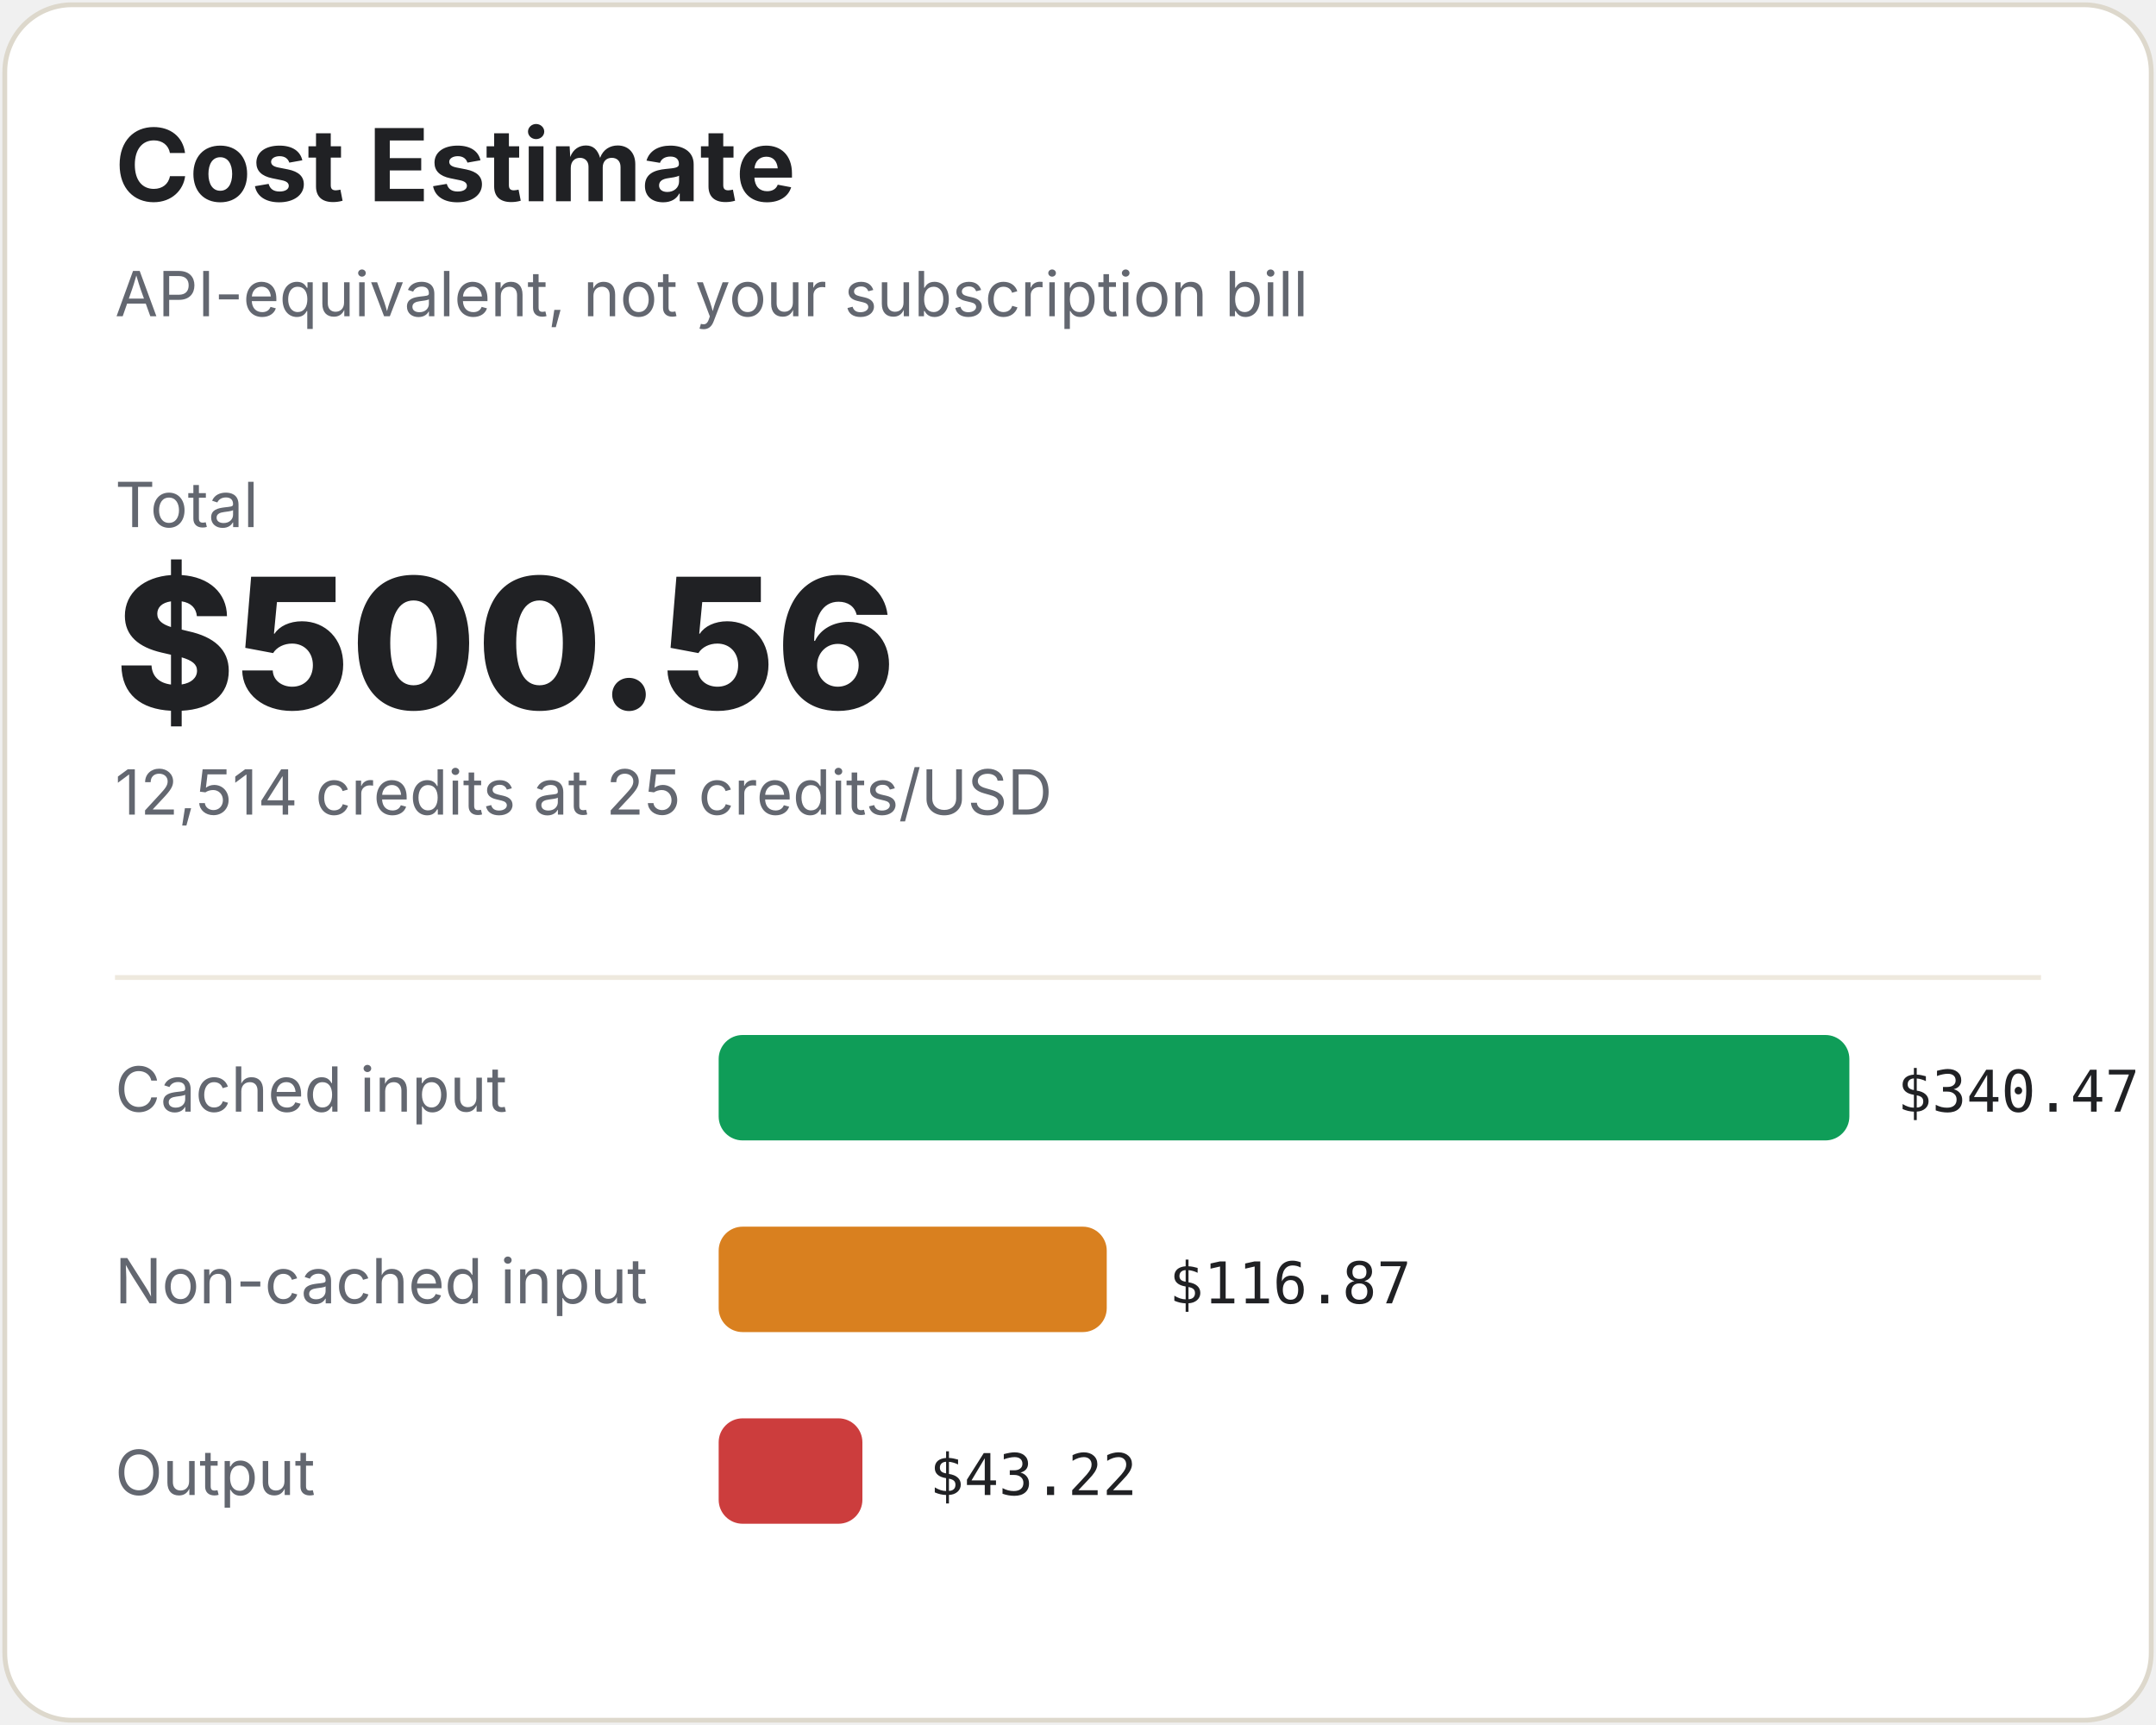
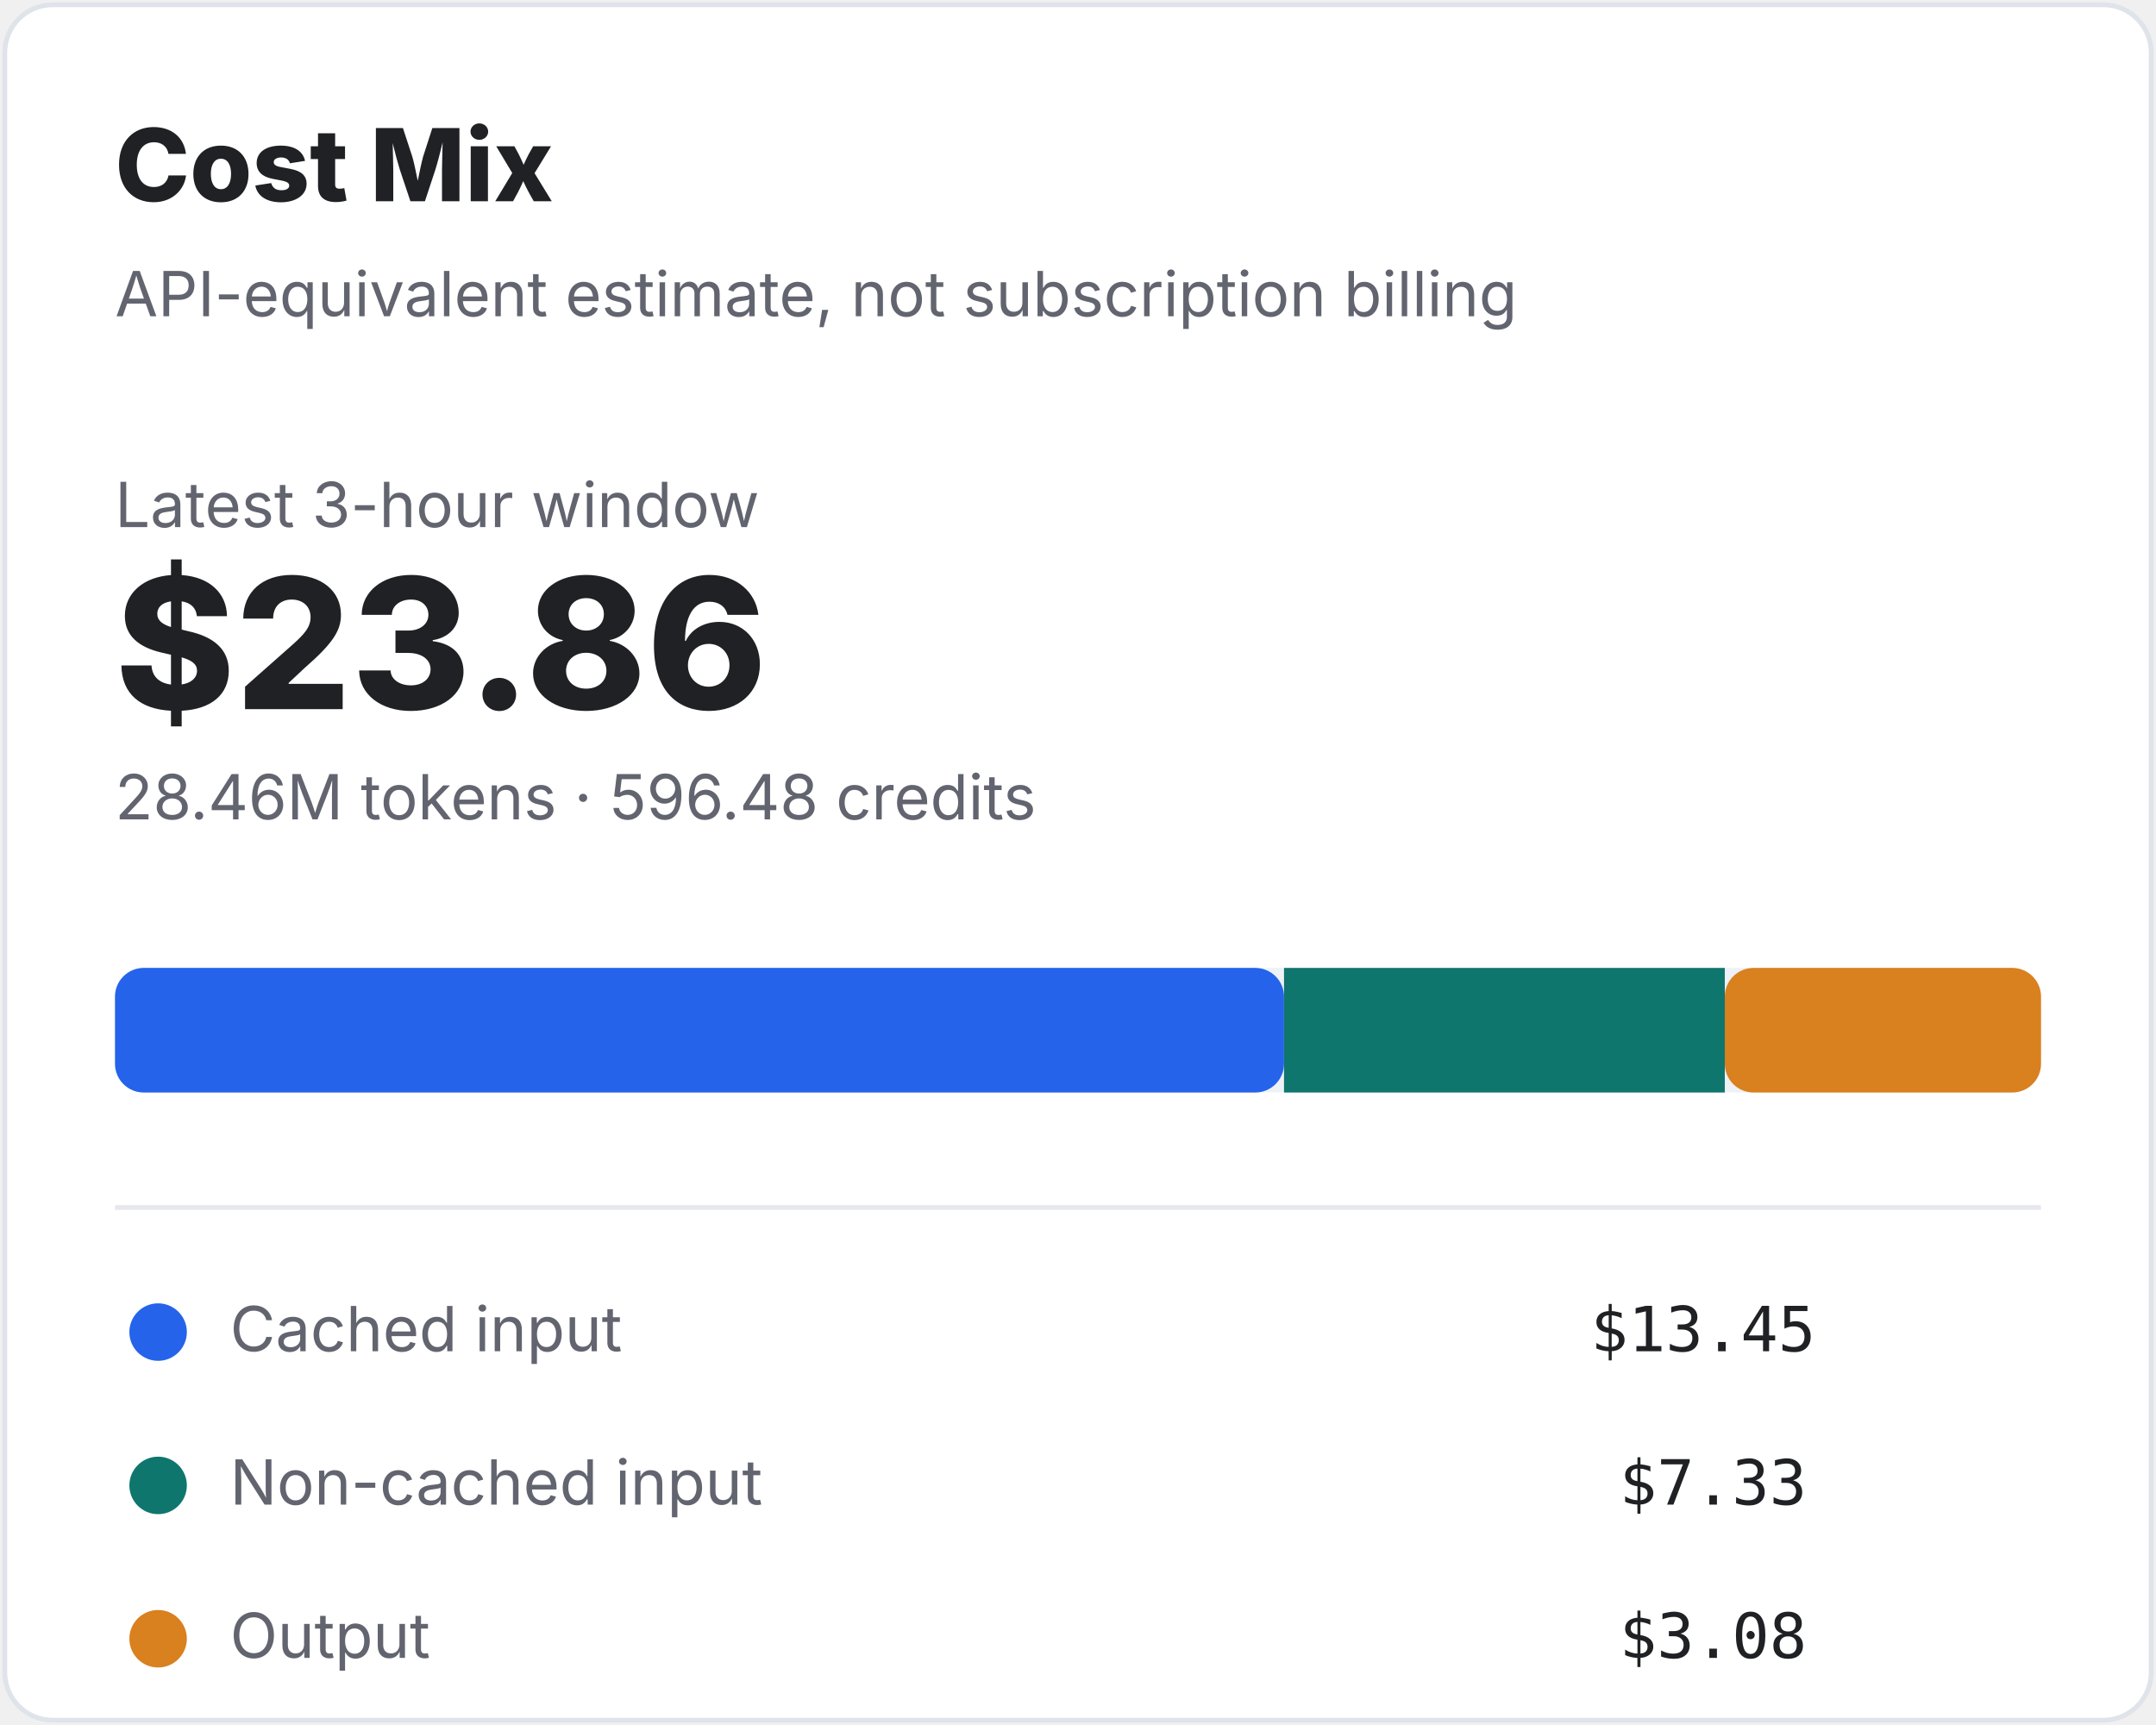
<svg xmlns="http://www.w3.org/2000/svg" width="450" height="360" viewBox="0 0 450 360" role="img" aria-labelledby="title desc">
  <defs>
    <style>
-       .bg { fill: #ffffff; stroke: #ddd8cc; stroke-width: 1; }
+       .panel { fill: #ffffff; stroke: #dfe3ea; stroke-width: 1; }
      .ink { fill: #202124; font-family: -apple-system, BlinkMacSystemFont, "Segoe UI", sans-serif; }
-       .muted { fill: #636770; font-family: -apple-system, BlinkMacSystemFont, "Segoe UI", sans-serif; }
+       .muted { fill: #62656f; font-family: -apple-system, BlinkMacSystemFont, "Segoe UI", sans-serif; }
      .mono { fill: #202124; font-family: ui-monospace, SFMono-Regular, Menlo, Consolas, monospace; }
-       .green { fill: #0f9d58; }
+       .blue { fill: #2563eb; }
+       .green { fill: #0f766e; }
      .amber { fill: #d9801f; }
-       .red { fill: #cc3d3d; }
-       .grid { stroke: #eee9de; stroke-width: 1; }
+       .line { stroke: #e6e8ee; stroke-width: 1; }
    </style>
  </defs>
-   <rect class="bg" x="1" y="1" width="448" height="358" rx="14" />
-   <text class="ink" x="24" y="42" font-size="21" font-weight="750">Cost Estimate</text>
-   <text class="muted" x="24" y="66" font-size="13">API-equivalent, not your subscription bill</text>
-   <text class="muted" x="24" y="110" font-size="13">Total</text>
-   <text class="ink" x="24" y="148" font-size="38" font-weight="780">$500.56</text>
-   <text class="muted" x="24" y="170" font-size="13">12,514 credits at 25 credits/USD</text>
-   <line class="grid" x1="24" y1="204" x2="426" y2="204" />
-   <text class="muted" x="24" y="232" font-size="13">Cached input</text>
-   <rect class="green" x="150" y="216" width="236" height="22" rx="5" />
-   <text class="mono" x="396" y="232" font-size="12">$340.47</text>
-   <text class="muted" x="24" y="272" font-size="13">Non-cached input</text>
-   <rect class="amber" x="150" y="256" width="81" height="22" rx="5" />
-   <text class="mono" x="244" y="272" font-size="12">$116.87</text>
-   <text class="muted" x="24" y="312" font-size="13">Output</text>
-   <rect class="red" x="150" y="296" width="30" height="22" rx="5" />
-   <text class="mono" x="194" y="312" font-size="12">$43.22</text>
+   <rect class="panel" x="1" y="1" width="448" height="358" rx="10" />
+   <text class="ink" x="24" y="42" font-size="21" font-weight="760">Cost Mix</text>
+   <text class="muted" x="24" y="66" font-size="13">API-equivalent estimate, not subscription billing</text>
+   <text class="muted" x="24" y="110" font-size="13">Latest 3-hour window</text>
+   <text class="ink" x="24" y="148" font-size="38" font-weight="780">$23.86</text>
+   <text class="muted" x="24" y="171" font-size="13">28.46M tokens · 596.48 credits</text>
+   <rect x="24" y="202" width="402" height="26" rx="6" fill="#eef1f6" />
+   <rect class="blue" x="24" y="202" width="244" height="26" rx="6" />
+   <rect class="green" x="268" y="202" width="92" height="26" />
+   <rect class="amber" x="360" y="202" width="66" height="26" rx="6" />
+   <line class="line" x1="24" y1="252" x2="426" y2="252" />
+   <circle class="blue" cx="33" cy="278" r="6" />
+   <text class="muted" x="48" y="282" font-size="13">Cached input</text>
+   <text class="mono" x="332" y="282" font-size="13">$13.45</text>
+   <circle class="green" cx="33" cy="310" r="6" />
+   <text class="muted" x="48" y="314" font-size="13">Non-cached input</text>
+   <text class="mono" x="338" y="314" font-size="13">$7.33</text>
+   <circle class="amber" cx="33" cy="342" r="6" />
+   <text class="muted" x="48" y="346" font-size="13">Output</text>
+   <text class="mono" x="338" y="346" font-size="13">$3.08</text>
</svg>
